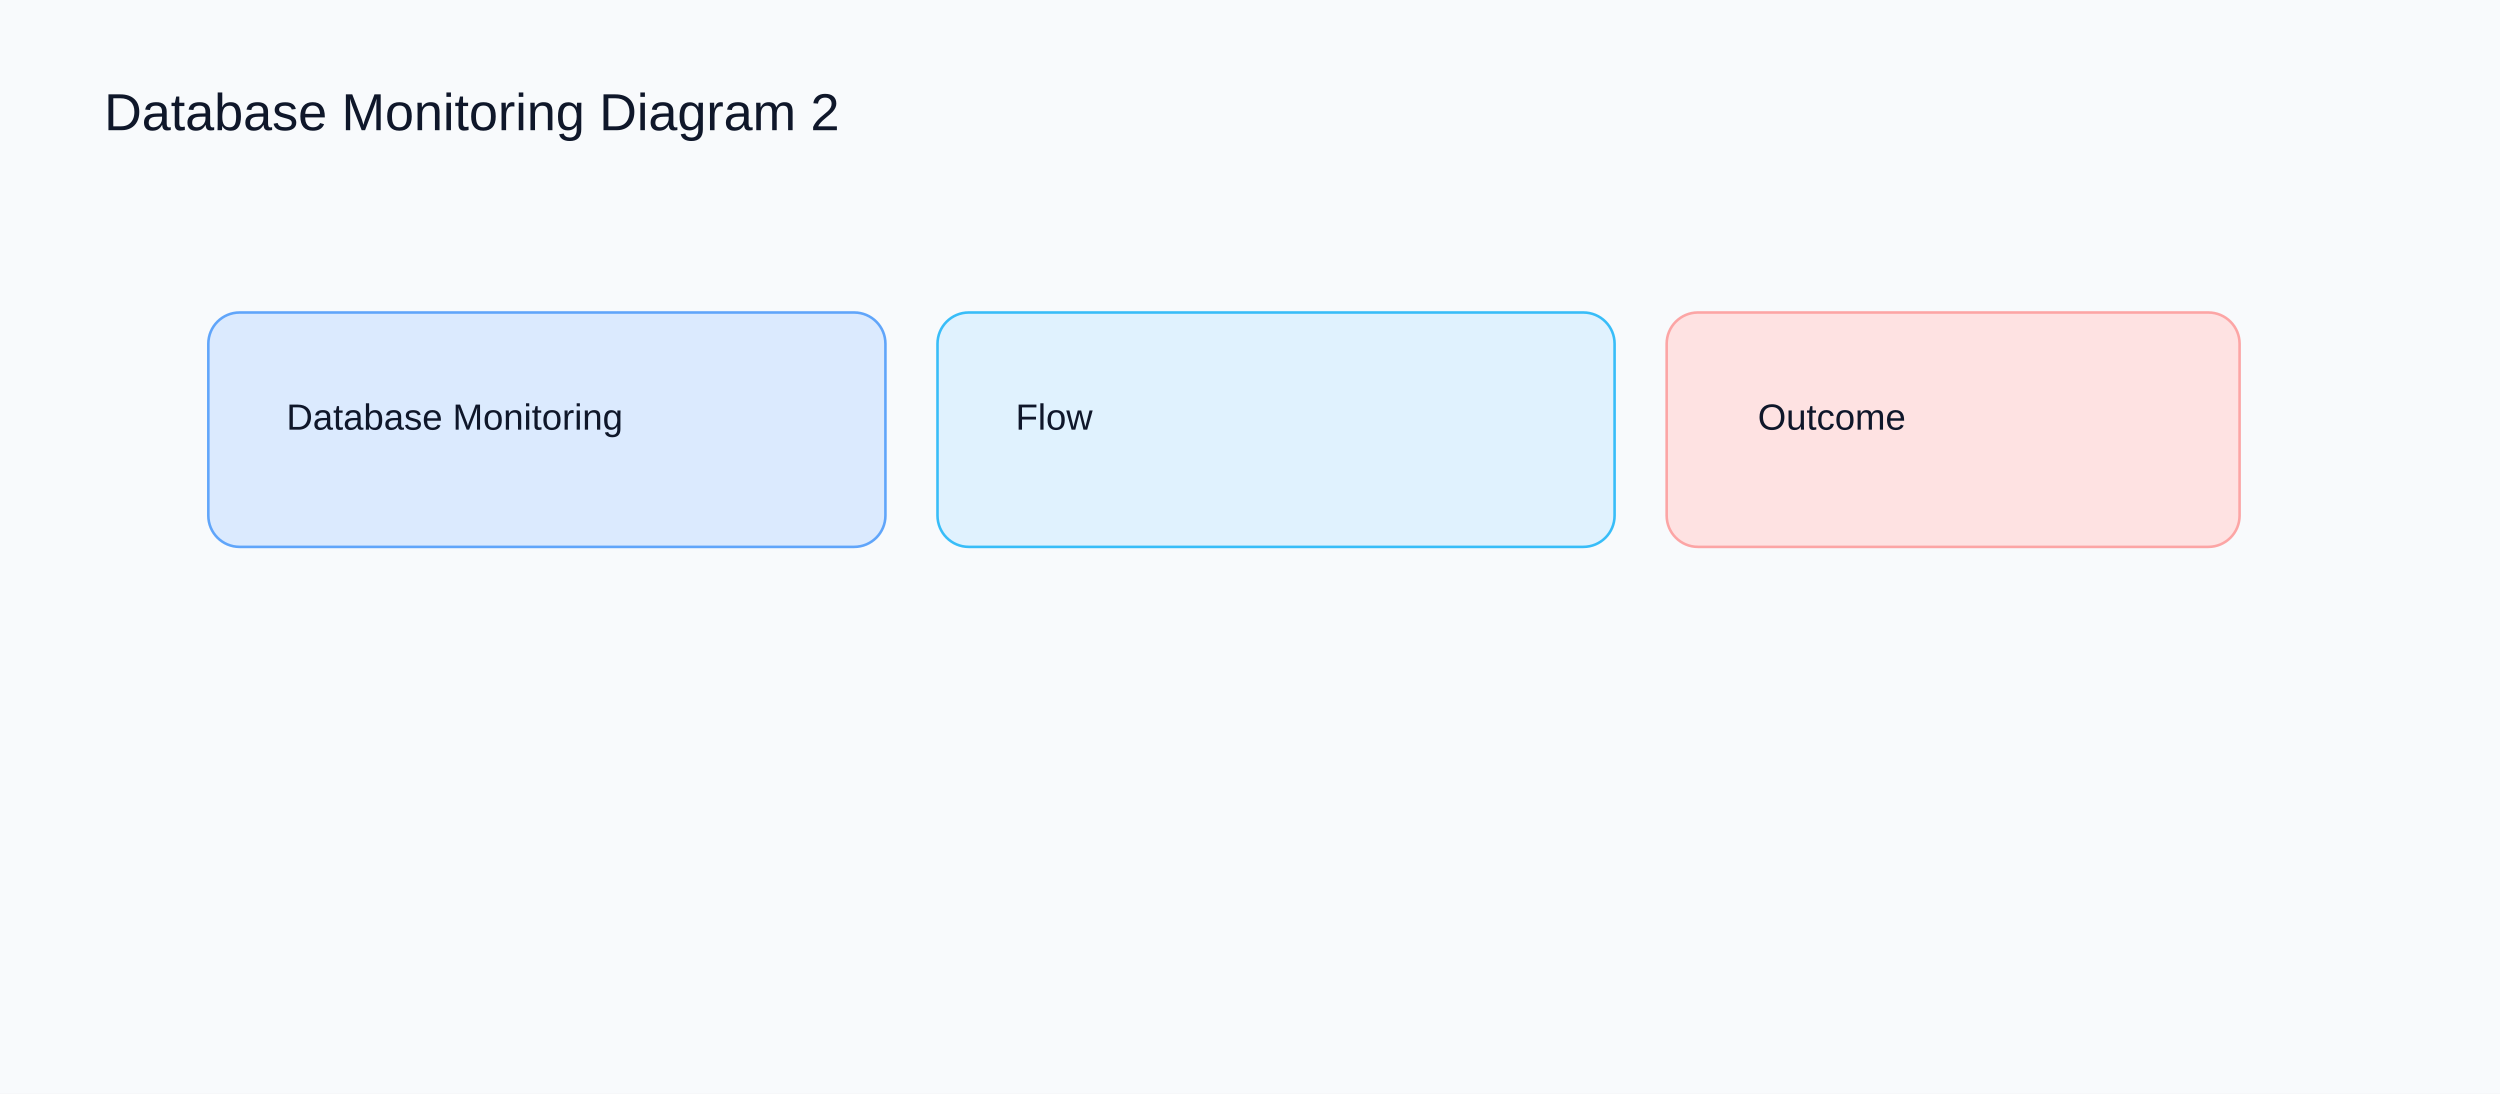
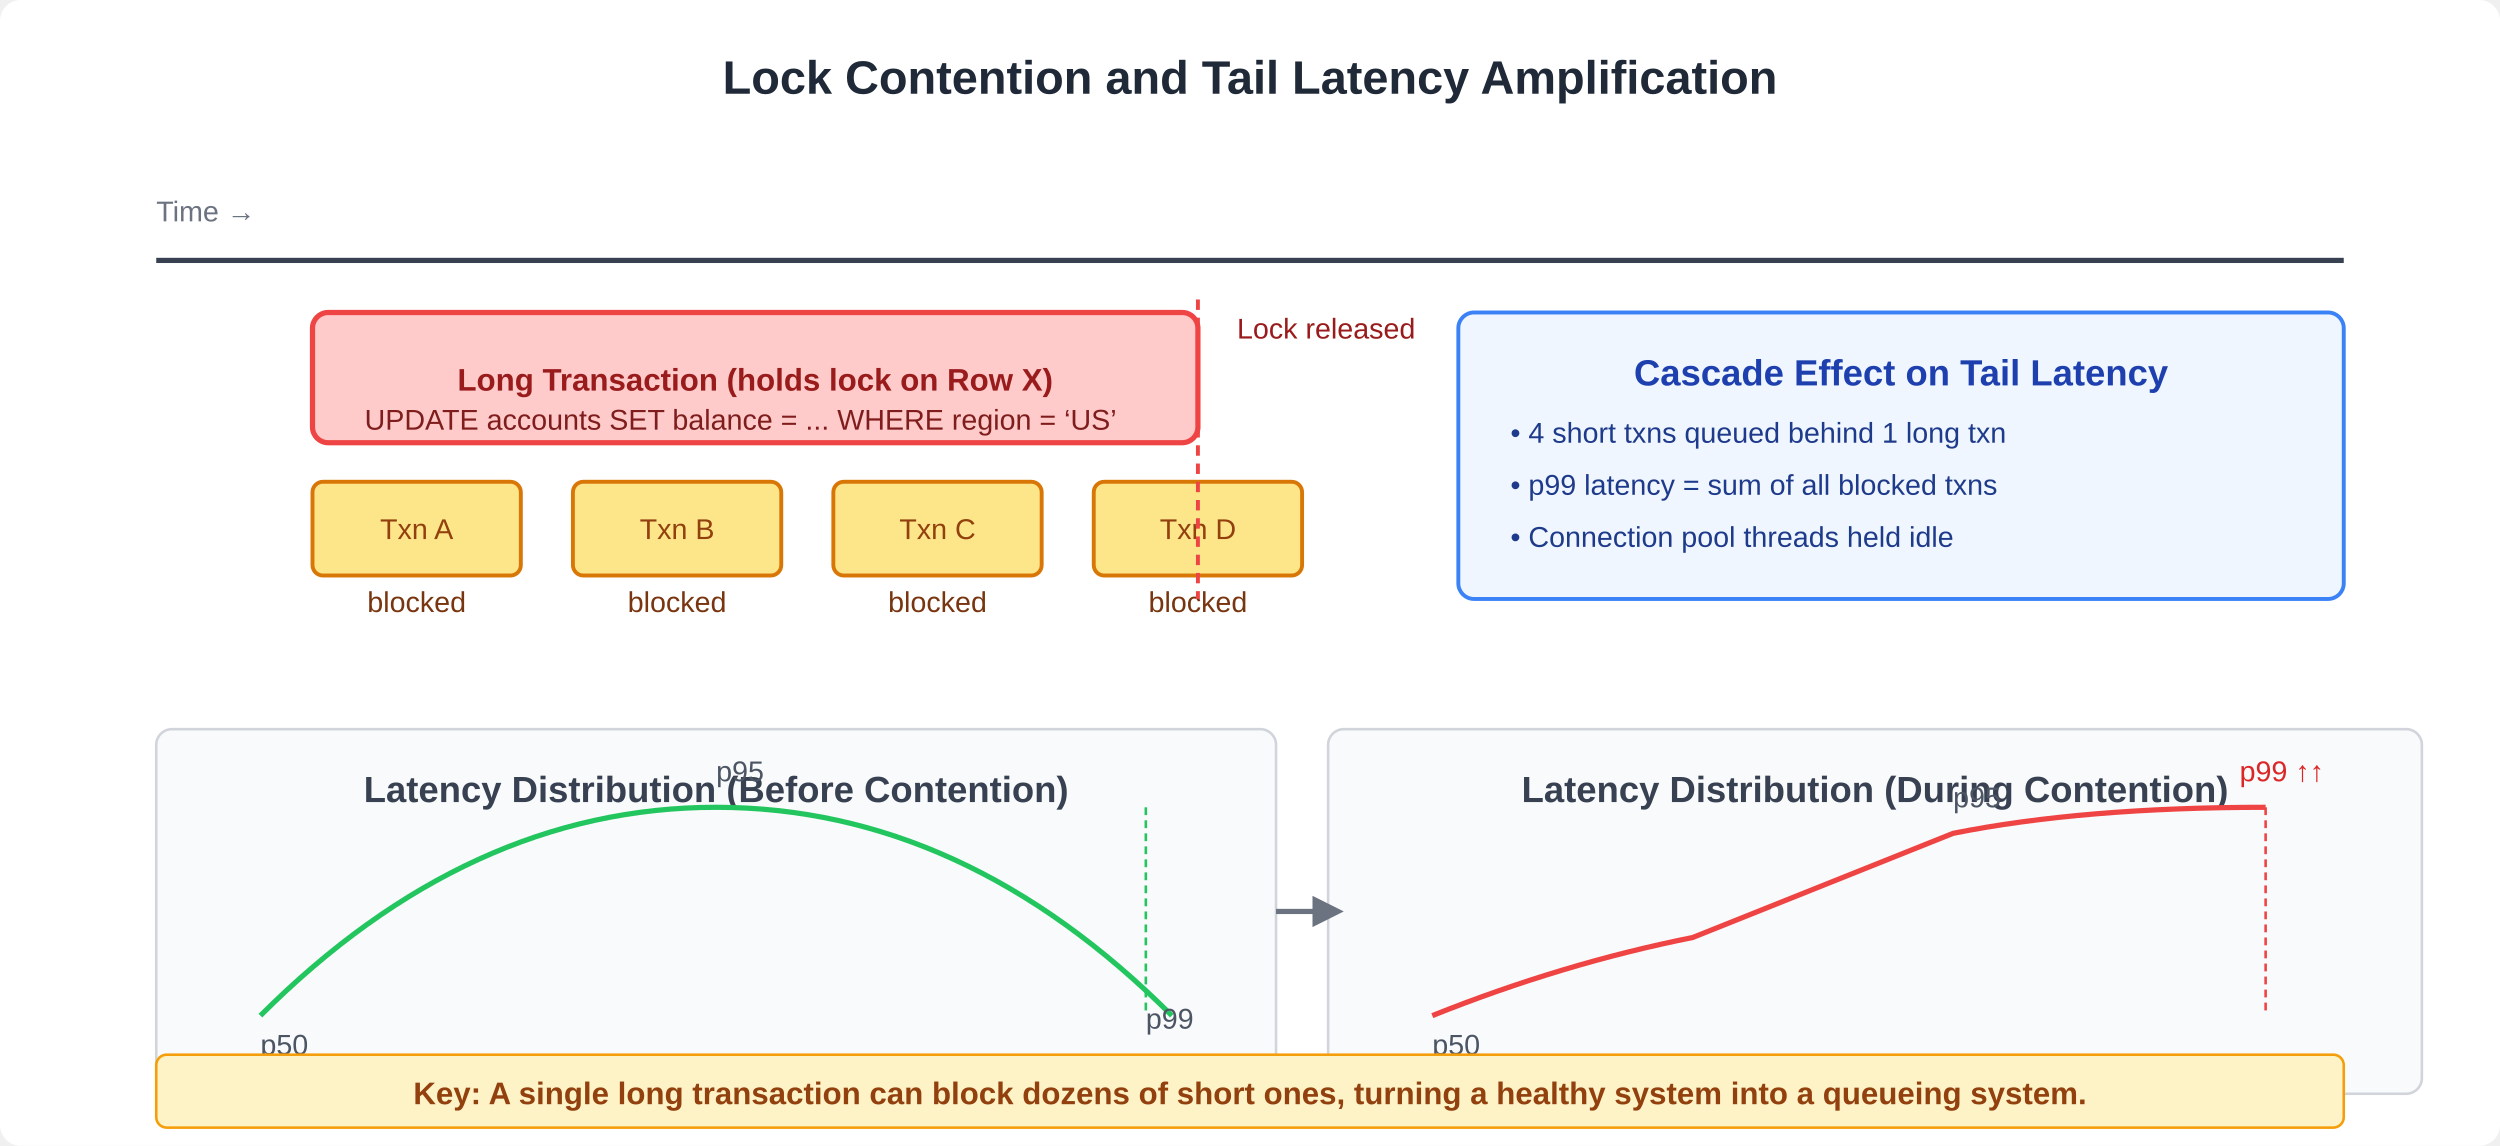
- <svg xmlns="http://www.w3.org/2000/svg" width="960" height="420" viewBox="0 0 960 420">
-   <rect width="960" height="420" fill="#f8fafc" />
-   <text x="40" y="50" font-family="Arial" font-size="20" fill="#0f172a">Database Monitoring Diagram 2</text>
-   <rect x="80" y="120" width="260" height="90" rx="12" fill="#dbeafe" stroke="#60a5fa" />
-   <text x="110" y="165" font-family="Arial" font-size="14" fill="#0f172a">Database Monitoring</text>
-   <rect x="360" y="120" width="260" height="90" rx="12" fill="#e0f2fe" stroke="#38bdf8" />
-   <text x="390" y="165" font-family="Arial" font-size="14" fill="#0f172a">Flow</text>
-   <rect x="640" y="120" width="220" height="90" rx="12" fill="#fee2e2" stroke="#fca5a5" />
-   <text x="675" y="165" font-family="Arial" font-size="14" fill="#0f172a">Outcome</text>
+ <svg xmlns="http://www.w3.org/2000/svg" viewBox="0 0 960 440" width="960" height="440">
+   <defs>
+     <style>
+       .title { font-family: Arial, sans-serif; font-size: 18px; font-weight: bold; }
+       .subtitle { font-family: Arial, sans-serif; font-size: 14px; font-weight: bold; }
+       .body { font-family: Arial, sans-serif; font-size: 12px; font-weight: normal; }
+       .label { font-family: Arial, sans-serif; font-size: 11px; font-weight: normal; }
+       .bold-label { font-family: Arial, sans-serif; font-size: 12px; font-weight: bold; }
+     </style>
+   </defs>
+   <rect width="960" height="440" fill="#ffffff" rx="8" />
+   <text x="480" y="36" class="title" text-anchor="middle" fill="#1f2937">Lock Contention and Tail Latency Amplification</text>
+   <line x1="60" y1="100" x2="900" y2="100" stroke="#374151" stroke-width="2" />
+   <text x="60" y="85" class="label" fill="#6b7280">Time →</text>
+   <rect x="120" y="120" width="340" height="50" rx="6" fill="#fecaca" stroke="#ef4444" stroke-width="2" />
+   <text x="290" y="150" class="bold-label" text-anchor="middle" fill="#991b1b">Long Transaction (holds lock on Row X)</text>
+   <text x="140" y="165" class="label" fill="#7f1d1d">UPDATE accounts SET balance = ... WHERE region = ‘US’</text>
+   <rect x="120" y="185" width="80" height="36" rx="4" fill="#fde68a" stroke="#d97706" stroke-width="1.5" />
+   <text x="160" y="207" class="label" text-anchor="middle" fill="#92400e" font-weight="bold">Txn A</text>
+   <text x="160" y="235" class="label" text-anchor="middle" fill="#78350f">blocked</text>
+   <rect x="220" y="185" width="80" height="36" rx="4" fill="#fde68a" stroke="#d97706" stroke-width="1.5" />
+   <text x="260" y="207" class="label" text-anchor="middle" fill="#92400e" font-weight="bold">Txn B</text>
+   <text x="260" y="235" class="label" text-anchor="middle" fill="#78350f">blocked</text>
+   <rect x="320" y="185" width="80" height="36" rx="4" fill="#fde68a" stroke="#d97706" stroke-width="1.5" />
+   <text x="360" y="207" class="label" text-anchor="middle" fill="#92400e" font-weight="bold">Txn C</text>
+   <text x="360" y="235" class="label" text-anchor="middle" fill="#78350f">blocked</text>
+   <rect x="420" y="185" width="80" height="36" rx="4" fill="#fde68a" stroke="#d97706" stroke-width="1.5" />
+   <text x="460" y="207" class="label" text-anchor="middle" fill="#92400e" font-weight="bold">Txn D</text>
+   <text x="460" y="235" class="label" text-anchor="middle" fill="#78350f">blocked</text>
+   <line x1="460" y1="115" x2="460" y2="230" stroke="#ef4444" stroke-width="1.5" stroke-dasharray="4,3" />
+   <text x="475" y="130" class="label" fill="#991b1b" font-weight="bold">Lock released</text>
+   <rect x="560" y="120" width="340" height="110" rx="6" fill="#eff6ff" stroke="#3b82f6" stroke-width="1.5" />
+   <text x="730" y="148" class="subtitle" text-anchor="middle" fill="#1e40af">Cascade Effect on Tail Latency</text>
+   <text x="580" y="170" class="label" fill="#1e3a8a">• 4 short txns queued behind 1 long txn</text>
+   <text x="580" y="190" class="label" fill="#1e3a8a">• p99 latency = sum of all blocked txns</text>
+   <text x="580" y="210" class="label" fill="#1e3a8a">• Connection pool threads held idle</text>
+   <rect x="60" y="280" width="430" height="140" rx="6" fill="#f9fafb" stroke="#d1d5db" stroke-width="1" />
+   <text x="275" y="308" class="subtitle" text-anchor="middle" fill="#374151">Latency Distribution (Before Contention)</text>
+   <path d="M 100 390 Q 180 310 275 310 Q 370 310 450 390" fill="none" stroke="#22c55e" stroke-width="2" />
+   <text x="100" y="405" class="label" fill="#4b5563">p50</text>
+   <text x="275" y="300" class="label" fill="#4b5563" font-weight="bold">p95</text>
+   <text x="440" y="395" class="label" fill="#4b5563">p99</text>
+   <line x1="440" y1="310" x2="440" y2="390" stroke="#22c55e" stroke-width="1" stroke-dasharray="3,2" />
+   <rect x="510" y="280" width="420" height="140" rx="6" fill="#f9fafb" stroke="#d1d5db" stroke-width="1" />
+   <text x="720" y="308" class="subtitle" text-anchor="middle" fill="#374151">Latency Distribution (During Contention)</text>
+   <path d="M 550 390 Q 600 370 650 360 Q 700 340 750 320 Q 800 310 870 310" fill="none" stroke="#ef4444" stroke-width="2" />
+   <text x="550" y="405" class="label" fill="#4b5563">p50</text>
+   <text x="750" y="310" class="label" fill="#4b5563" font-weight="bold">p95</text>
+   <text x="860" y="300" class="label" fill="#dc2626" font-weight="bold">p99 ↑↑</text>
+   <line x1="870" y1="310" x2="870" y2="390" stroke="#ef4444" stroke-width="1" stroke-dasharray="3,2" />
+   <line x1="490" y1="350" x2="510" y2="350" stroke="#6b7280" stroke-width="2" marker-end="url(#arrow)" />
+   <rect x="60" y="405" width="840" height="28" rx="4" fill="#fef3c7" stroke="#f59e0b" stroke-width="1" />
+   <text x="480" y="424" class="bold-label" text-anchor="middle" fill="#92400e">Key: A single long transaction can block dozens of short ones, turning a healthy system into a queueing system.</text>
+   <marker id="arrow" viewBox="0 0 10 10" refX="5" refY="5" markerWidth="6" markerHeight="6" orient="auto">
+     <path d="M 0 0 L 10 5 L 0 10 z" fill="#6b7280" />
+   </marker>
</svg>
